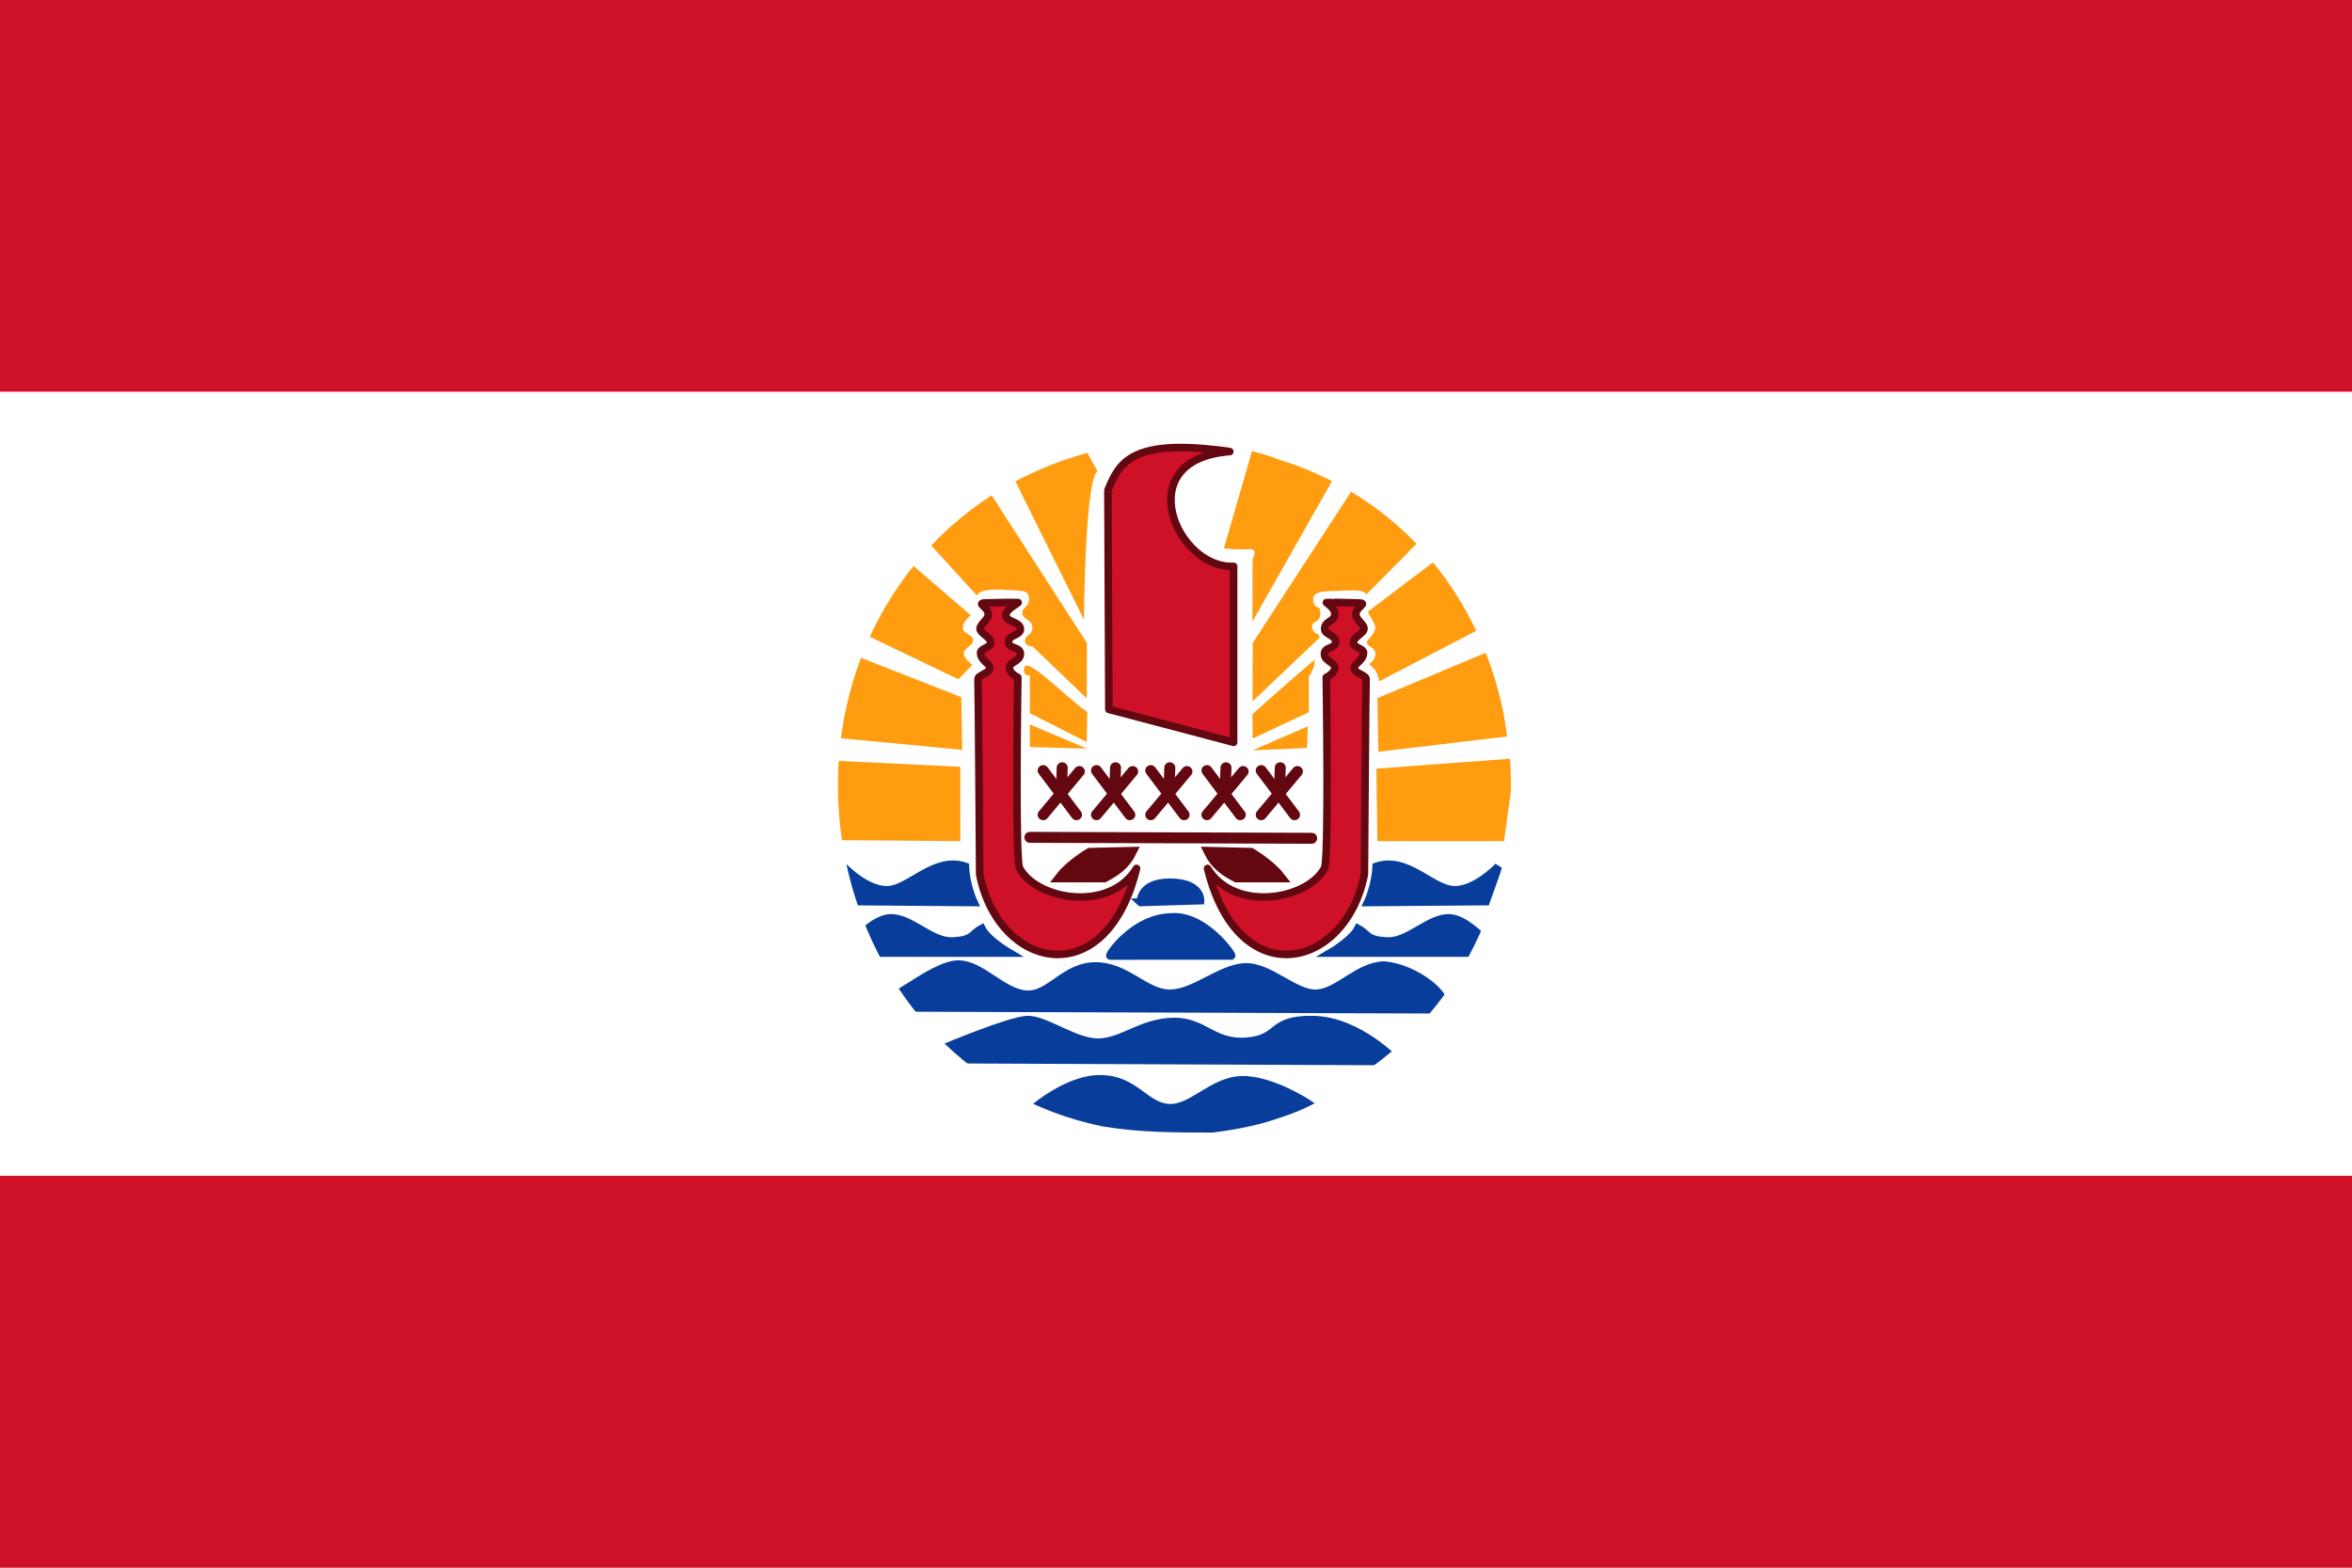
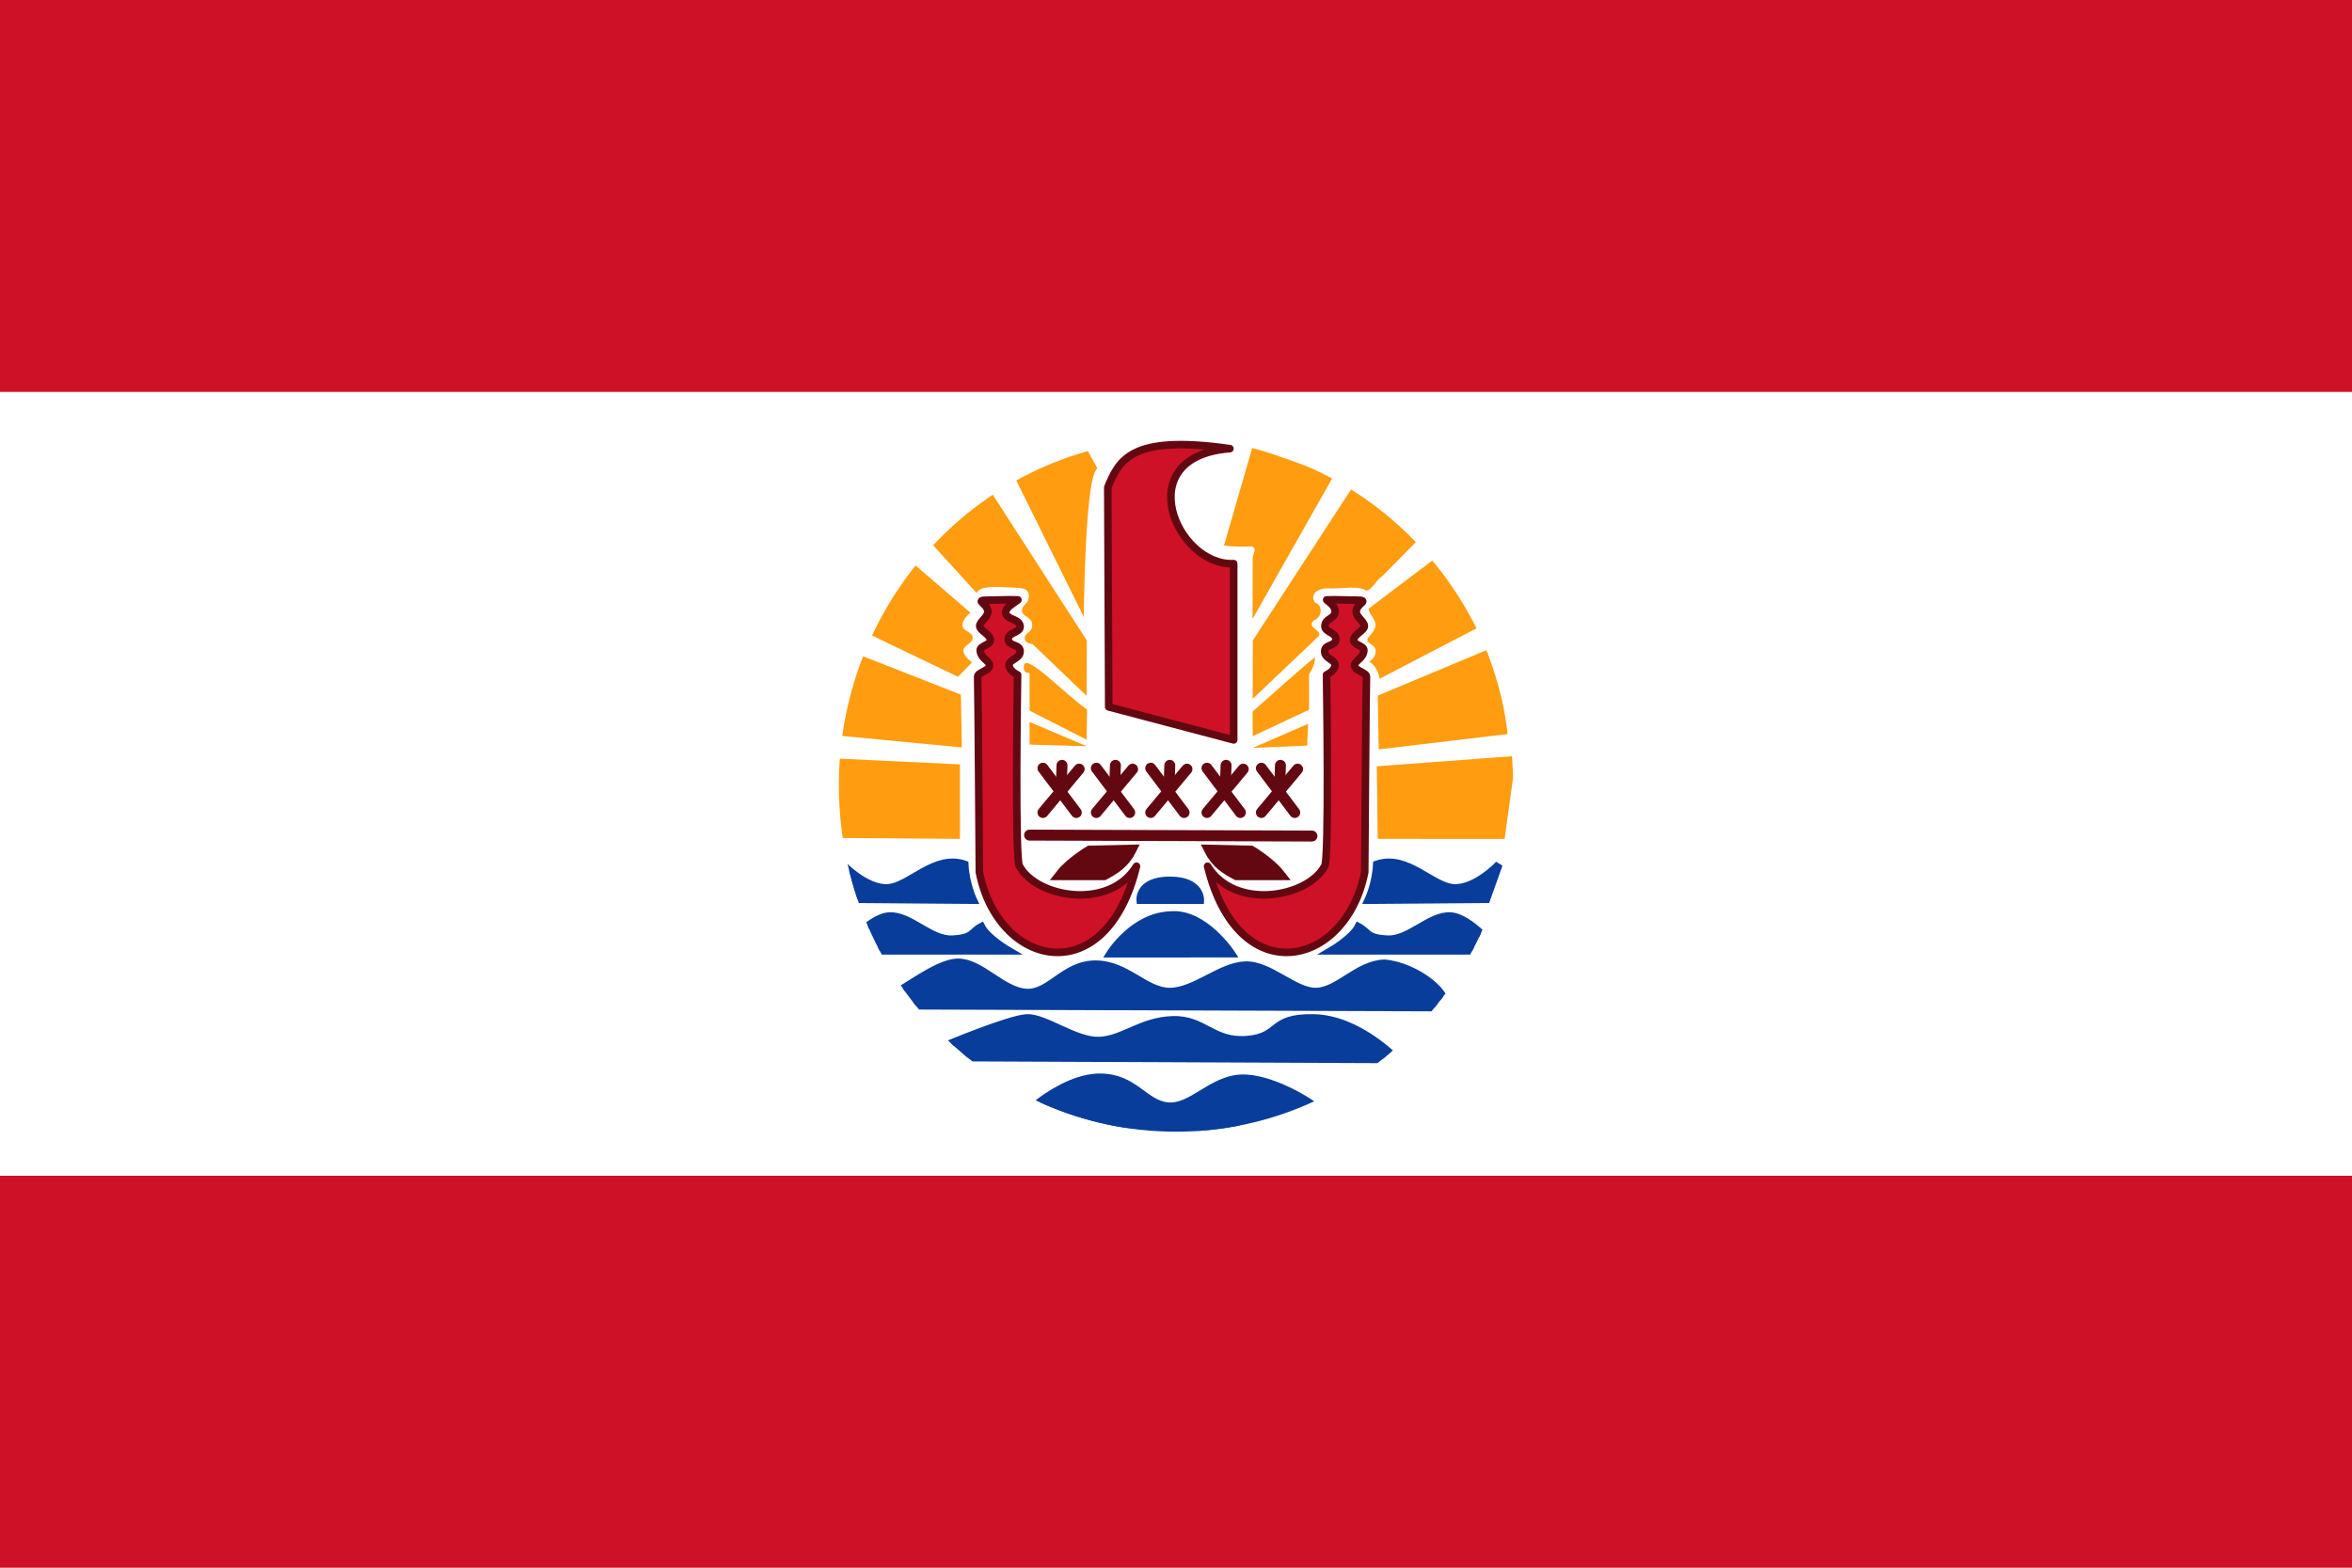
- <svg xmlns="http://www.w3.org/2000/svg" version="1.0" width="600" height="400">
-   <rect width="600" height="400" fill="#ce1126" />
-   <rect width="600" height="200" y="100" fill="white" />
-   <g id="g5003">
-     <path d="M 279.875,275.406 C 273.697,275.755 267.541,279.924 264.656,282.156 C 269.836,284.423 275.367,286.193 281.25,287.406 C 290.625,288.98 300,288.969 309.375,288.969 C 310.905,288.776 312.42,288.558 313.906,288.312 L 333.656,281.656 C 333.656,281.656 324.155,275.385 316.625,275.656 C 309.094,275.928 304.01,283.295 297.938,282.75 C 291.865,282.206 289.433,275.406 280.688,275.406 C 280.414,275.406 280.148,275.391 279.875,275.406 z " style="font-size:12px;fill:#083d9c;fill-rule:evenodd;stroke:#083d9c;stroke-width:1.645pt" id="path560" />
-     <path d="M 244.008,270.308 L 356.234,270.788 C 356.234,270.788 346.518,260.465 335.1,260.226 C 323.684,259.984 326.842,265.027 318.097,265.746 C 309.353,266.467 307.165,260.465 299.149,260.704 C 291.134,260.944 286.518,265.746 280.446,265.987 C 274.373,266.226 266.6,259.984 261.984,260.226 C 257.368,260.465 240.85,267.427 240.85,267.427 L 244.008,270.308 z " style="font-size:12px;fill:#083d9c;fill-rule:evenodd;stroke:#083d9c;stroke-width:1.546pt" id="path561" />
-     <path d="M 229.677,257.103 L 368.137,257.584 C 370.323,254.463 361.335,247.021 353.077,246.3 C 346.273,246.54 341.417,253.262 335.83,253.503 C 330.243,253.743 323.928,246.54 317.611,246.782 C 311.296,247.021 304.737,253.503 298.421,253.503 C 292.106,253.503 287.49,246.54 279.474,246.54 C 271.458,246.54 267.814,254.222 261.742,253.743 C 255.667,253.262 250.324,246.061 244.494,246.061 C 238.665,246.061 228.948,254.703 227.005,254.222 C 225.062,253.743 229.433,257.824 229.677,257.103 z " style="font-size:12px;fill:#083d9c;fill-rule:evenodd;stroke:#083d9c;stroke-width:1.546pt" id="path562" />
-     <path d="M 282.874,181.001 L 314.696,189.404 L 314.696,144.51 C 300.121,145.23 287.976,117.142 313.725,115.221 C 288.462,111.62 285.546,118.102 282.631,125.064 L 282.874,181.001 z " style="font-size:12px;fill:#ce1126;fill-opacity:1;fill-rule:evenodd;stroke:#630810;stroke-width:1.932;stroke-linejoin:round;stroke-opacity:1" id="path563" />
-     <path d="M 262.713,213.651 L 334.616,213.89" style="font-size:12px;fill:#630810;fill-opacity:1;fill-rule:evenodd;stroke:#630810;stroke-width:2.792;stroke-linecap:round;stroke-linejoin:miter;stroke-miterlimit:4;stroke-dasharray:none;stroke-opacity:1" id="path564" />
-     <g transform="matrix(1.554643,0,0,1.53646,-0.119343,1.63912)" style="fill:#630810;fill-opacity:1;stroke:#630810;stroke-width:1.806;stroke-linecap:round;stroke-linejoin:miter;stroke-miterlimit:4;stroke-dasharray:none;stroke-opacity:1" id="g570">
-       <path d="M 171.25,126.893 L 176.719,134.237" style="fill:#630810;fill-opacity:1;fill-rule:evenodd;stroke:#630810;stroke-width:1.806;stroke-linecap:round;stroke-linejoin:miter;stroke-miterlimit:4;stroke-dasharray:none;stroke-opacity:1" id="path565" />
-       <path d="M 171.25,134.237 L 177.188,127.05" style="fill:#630810;fill-opacity:1;fill-rule:evenodd;stroke:#630810;stroke-width:1.806;stroke-linecap:round;stroke-linejoin:miter;stroke-miterlimit:4;stroke-dasharray:none;stroke-opacity:1" id="path566" />
-       <path d="M 174.375,126.424 L 174.219,130.955" style="fill:#630810;fill-opacity:1;fill-rule:evenodd;stroke:#630810;stroke-width:1.806;stroke-linecap:round;stroke-linejoin:miter;stroke-miterlimit:4;stroke-dasharray:none;stroke-opacity:1" id="path567" />
+ <svg xmlns="http://www.w3.org/2000/svg" xmlns:xlink="http://www.w3.org/1999/xlink" height="400" width="600">
+   <clipPath id="a">
+     <ellipse cx="300" cy="201" rx="85.849" ry="88.189" />
+   </clipPath>
+   <path d="m0 0h600v400h-600z" fill="#ce1126" />
+   <path d="m0 100h600v200h-600z" fill="#fff" />
+   <g clip-path="url(#a)" stroke-width=".998" transform="matrix(1.001759 0 0 1.001758 -.527671 -.947282)">
+     <g fill="#ff9c10" stroke-width=".998">
+       <path d="m262.715 190.601v-5.762l14.575 6.182z" />
+       <path d="m262.715 181.957v-9.602s-1.701.239-1.458-1.681c.08-4.001 10.667 7.303 16.093 10.984l-.121 7.682z" />
+       <path d="m244.976 214.61v-18.966l-34.98-1.67 4.374 20.4z" />
+       <path d="m245.461 191.321-.242-13.444-31.822-12.484-.487 22.807z" />
+       <path d="m244.491 173.323 3.573-3.686s-2.301-1.567-2.187-3.008c.043-1.458 2.315-1.679 2.358-3.262.042-1.458-2.573-1.633-2.601-3.092-.171-1.581 2.015-3.276 2.015-3.276l-22.591-19.446-5.588 23.768z" />
+       <path d="m351.373 214.61-.242-18.485 35.464-2.641-2.915 21.127z" />
+       <path d="m384.47 187.91c-.408-3.001-.836-5.995-1.531-8.938-.931-3.94-2.121-7.817-3.562-11.594-.106-.279-.266-.535-.375-.812l-27.625 11.562.25 13.688z" />
+       <path d="m365.59 143.47c-5.51 4.167-11.021 8.333-16.531 12.5.027 1.196 1.219 2.116 1.548 3.26.763 1.606-.754 3.026-1.692 4.161-.761 1.047.879 1.581 1.424 2.199 1.2 1.232.155 3.162-1.123 3.879 1.54.921 2.317 2.645 2.656 4.344 8.25-4.292 16.5-8.583 24.75-12.875-2.96-6.236-6.652-12.133-11.031-17.468z" />
+       <path d="m333.405 190.841.242-5.524-14.088 6.123z" />
+       <path d="m319.491 182.199s13.115-11.703 15.909-13.864c0 2.401-1.517 4.26-1.517 4.26v9.123l-14.332 6.721z" />
+       <path d="m234.54 135.87 14.718 16.14c.406-1.507 3.744-1.736 7.144-1.495 3.402.239 6.113-.225 6.113 2.176 0 2.4-1.726 2.059-1.726 3.74s2.586 1.54 2.586 3.698c0 2.161-1.875 1.72-1.885 3.393-.006 1.383 1.956 1.457 1.956 1.457l13.785 13.205.06-14.105-28.42-44.052z" />
+       <path d="m257.28 119.19 19.25 38.906s.216-35.913 3.46-37.837l-5.407-9.834z" />
+       <path d="m319.41 115.06c-2.396 8.281-4.792 16.562-7.188 24.844 2.241.267 4.504.339 6.756.214 2.025.174.448 2.072.555 3.195-.01 5.093-.02 10.186-.03 15.278 6.771-11.958 13.542-23.917 20.312-35.875-4.67-2.438-9.627-4.248-14.616-5.905-1.902-.671-3.835-1.253-5.79-1.751z" />
+       <path d="m344.69 125.44-25.125 38.625-.031 14.875c5.594-5.322 11.217-10.617 16.794-15.957 1.058-1.499-3.36-2.233-1.151-4.059 2.001-.631 2.34-3.863.233-4.484-1.736-2.549 1.57-3.899 3.653-3.62 2.901.132 5.889-.631 8.725.174 1.562 1.493 3-2.255 4.532-3.099 3.03-3.048 6.063-6.092 9.059-9.174-4.937-5.146-10.573-9.615-16.688-13.282z" />
    </g>
-     <g transform="matrix(1.554643,0,0,1.53646,13.48379,1.63912)" style="fill:#630810;fill-opacity:1;stroke:#630810;stroke-width:1.806;stroke-linecap:round;stroke-linejoin:miter;stroke-miterlimit:4;stroke-dasharray:none;stroke-opacity:1" id="g574">
-       <path d="M 171.25,126.893 L 176.719,134.237" style="fill:#630810;fill-opacity:1;fill-rule:evenodd;stroke:#630810;stroke-width:1.806;stroke-linecap:round;stroke-linejoin:miter;stroke-miterlimit:4;stroke-dasharray:none;stroke-opacity:1" id="path575" />
-       <path d="M 171.25,134.237 L 177.188,127.05" style="fill:#630810;fill-opacity:1;fill-rule:evenodd;stroke:#630810;stroke-width:1.806;stroke-linecap:round;stroke-linejoin:miter;stroke-miterlimit:4;stroke-dasharray:none;stroke-opacity:1" id="path576" />
-       <path d="M 174.375,126.424 L 174.219,130.955" style="fill:#630810;fill-opacity:1;fill-rule:evenodd;stroke:#630810;stroke-width:1.806;stroke-linecap:round;stroke-linejoin:miter;stroke-miterlimit:4;stroke-dasharray:none;stroke-opacity:1" id="path577" />
+     <g fill="#083d9c" stroke="#083d9c" stroke-width="1.929">
+       <path d="m279.88 275.41c-6.178.349-12.334 4.518-15.219 6.75 5.18 2.267 10.71 4.037 16.594 5.25 9.375 1.574 18.75 1.562 28.125 1.562 1.53-.193 3.045-.411 4.531-.656l19.75-6.656s-9.501-6.271-17.031-6c-7.531.271-12.615 7.638-18.688 7.094-6.073-.544-8.505-7.344-17.25-7.344-.273 0-.539-.015-.812-0z" stroke-width="2.053" />
+       <g stroke-width="1.929">
+         <path d="m356.24 270.791s-9.716-10.323-21.134-10.563c-11.417-.242-8.258 4.801-17.003 5.52-8.744.721-10.932-5.281-18.948-5.041-8.015.239-12.632 5.041-18.703 5.282-6.073.239-13.846-6.003-18.462-5.761-4.616.239-21.134 7.201-21.134 7.201l3.154 2.881z" />
+         <path d="m229.68 257.1 138.46.481c2.186-3.121-6.802-10.563-15.06-11.284-6.804.239-11.66 6.962-17.247 7.203-5.587.239-11.902-6.963-18.219-6.722-6.315.239-12.874 6.722-19.19 6.722-6.315 0-10.931-6.963-18.946-6.963-8.016 0-11.66 7.683-17.733 7.203-6.074-.48-11.418-7.682-17.247-7.682-5.83 0-15.546 8.642-17.489 8.162-1.943-.48 2.671 2.881 2.671 2.881z" />
+         <path d="m283.21 243.86 30.908-.018s-6.92-10.55-15.449-9.823c-9.502.246-15.459 9.841-15.459 9.841z" />
+         <path d="m381.77 243.12h-42.294s5.474-3.197 6.966-6.147c2.736 1.476 1.99 2.95 7.464 3.196 5.473.246 10.697-6.146 15.923-5.9 5.224.246 11.941 8.851 11.941 8.851z" />
+         <path d="m215.1 243.12h42.294s-5.474-3.197-6.966-6.147c-2.736 1.476-1.99 2.95-7.464 3.196-5.472.246-10.697-6.146-15.923-5.9-5.224.246-11.941 8.851-11.941 8.851z" />
+         <path d="m248.381 230.219s-1.943-4.08-2.186-9.122c-7.775-2.64-14.09 5.761-19.677 6.002-5.586.239-11.415-6.002-11.415-6.002l3.157 8.882z" />
+         <path d="m379.07 229.98-30.122.239s1.944-4.08 2.186-9.122c7.774-2.64 14.089 5.761 19.677 6.002 5.587.239 11.416-6.002 11.416-6.002z" />
+         <path d="m290.89 230.22 15.302.008s.244-5.049-7.773-5.049c-8.016 0-7.529 5.041-7.529 5.041z" />
+       </g>
    </g>
-     <g transform="matrix(1.554643,0,0,1.53646,27.32982,1.63912)" style="fill:#630810;fill-opacity:1;stroke:#630810;stroke-width:1.806;stroke-linecap:round;stroke-linejoin:miter;stroke-miterlimit:4;stroke-dasharray:none;stroke-opacity:1" id="g578">
-       <path d="M 171.25,126.893 L 176.719,134.237" style="fill:#630810;fill-opacity:1;fill-rule:evenodd;stroke:#630810;stroke-width:1.806;stroke-linecap:round;stroke-linejoin:miter;stroke-miterlimit:4;stroke-dasharray:none;stroke-opacity:1" id="path579" />
-       <path d="M 171.25,134.237 L 177.188,127.05" style="fill:#630810;fill-opacity:1;fill-rule:evenodd;stroke:#630810;stroke-width:1.806;stroke-linecap:round;stroke-linejoin:miter;stroke-miterlimit:4;stroke-dasharray:none;stroke-opacity:1" id="path580" />
-       <path d="M 174.375,126.424 L 174.219,130.955" style="fill:#630810;fill-opacity:1;fill-rule:evenodd;stroke:#630810;stroke-width:1.806;stroke-linecap:round;stroke-linejoin:miter;stroke-miterlimit:4;stroke-dasharray:none;stroke-opacity:1" id="path581" />
+     <g stroke="#630810">
+       <g fill="#ce1126" stroke-linejoin="round" stroke-width="1.929">
+         <path d="m282.87 181 31.823 8.403v-44.895c-14.576.721-26.72-27.368-.972-29.288-25.263-3.602-28.179 2.881-31.093 9.843l.242 55.937z" />
+         <path d="m289.94 221.58c-6.921 11.33-25.425 7.97-29.752.06-1.296-.363-.53-48.8-.53-48.8s-2.067-.931-2.163-2.42c-.095-1.504 2.811-1.641 2.811-3.566 0-1.924-2.968-1.17-3.027-3.106.013-1.851 3.168-1.596 3.027-3.307-.167-1.928-3.534-1.643-3.677-3.421-.109-1.412 2.409-2.644 3.108-3.279l-2.351-.034-5.3.107c-3.765.004.065.811.01 2.958-.035 1.403-1.909 2.336-2.077 3.555-.059 1.252 2.683 2.131 2.717 3.634.031 1.341-2.694 1.432-2.596 2.678.169 2.108 2.414 2.572 2.38 3.849-.035 1.275-3.021 1.761-3.029 2.778.104 1.968.432 49.807.432 49.807 4.758 24.37 32.228 30.57 40.015-1.495z" />
+         <path d="m308.05 221.58c6.921 11.33 25.424 7.97 29.751.06 1.296-.363.53-48.8.53-48.8s2.067-.931 2.162-2.42c.095-1.504-2.629-1.641-2.629-3.566 0-1.924 2.786-1.17 2.845-3.106-.012-1.851-2.925-1.716-2.784-3.428.166-1.928 2.453-1.702 2.583-3.48.109-1.531-1.436-2.464-2.136-3.099l2.23-.034 5.299.107c3.766.004-.065.811-.009 2.958.034 1.403 1.909 2.336 2.077 3.555.059 1.252-2.684 2.131-2.718 3.634-.03 1.341 2.695 1.432 2.596 2.678-.169 2.108-2.414 2.572-2.38 3.849.034 1.275 3.021 1.761 3.028 2.778-.103 1.968-.432 49.807-.432 49.807-4.759 24.37-32.228 30.57-40.015-1.495z" />
+       </g>
+       <g fill="#630810" stroke-linecap="round" stroke-width="2.787">
+         <path d="m281.66 223.73c2.672-1.442 5.101-2.881 6.802-6.243l-10.446.239s-4.856 2.882-7.287 6.003z" stroke-width="2.787" />
+         <path d="m315.42 223.73c-2.672-1.442-5.1-2.881-6.801-6.243l10.445.239s4.857 2.882 7.287 6.003z" stroke-width="2.787" />
+         <path d="m262.71 213.65 71.903.239" stroke-width="2.787" />
+         <g id="b" stroke-width="2.787">
+           <path d="m266.11 196.61 8.502 11.284" stroke-width="2.787" />
+           <path d="m266.11 207.89 9.232-11.043" stroke-width="2.787" />
+           <path d="m270.97 195.88-.243 6.962" stroke-width="2.787" />
+         </g>
+         <g stroke-width="2.787">
+           <use height="100%" width="100%" x="13.604" xlink:href="#b" />
+           <use height="100%" width="100%" x="27.45" xlink:href="#b" />
+           <use height="100%" width="100%" x="41.782" xlink:href="#b" />
+           <use height="100%" width="100%" x="55.628" xlink:href="#b" />
+         </g>
+       </g>
    </g>
-     <g transform="matrix(1.554643,0,0,1.53646,41.66169,1.63912)" style="fill:#630810;fill-opacity:1;stroke:#630810;stroke-width:1.806;stroke-linecap:round;stroke-linejoin:miter;stroke-miterlimit:4;stroke-dasharray:none;stroke-opacity:1" id="g582">
-       <path d="M 171.25,126.893 L 176.719,134.237" style="fill:#630810;fill-opacity:1;fill-rule:evenodd;stroke:#630810;stroke-width:1.806;stroke-linecap:round;stroke-linejoin:miter;stroke-miterlimit:4;stroke-dasharray:none;stroke-opacity:1" id="path583" />
-       <path d="M 171.25,134.237 L 177.188,127.05" style="fill:#630810;fill-opacity:1;fill-rule:evenodd;stroke:#630810;stroke-width:1.806;stroke-linecap:round;stroke-linejoin:miter;stroke-miterlimit:4;stroke-dasharray:none;stroke-opacity:1" id="path584" />
-       <path d="M 174.375,126.424 L 174.219,130.955" style="fill:#630810;fill-opacity:1;fill-rule:evenodd;stroke:#630810;stroke-width:1.806;stroke-linecap:round;stroke-linejoin:miter;stroke-miterlimit:4;stroke-dasharray:none;stroke-opacity:1" id="path585" />
-     </g>
-     <g transform="matrix(1.554643,0,0,1.53646,55.50773,1.63912)" style="fill:#630810;fill-opacity:1;stroke:#630810;stroke-width:1.806;stroke-linecap:round;stroke-linejoin:miter;stroke-miterlimit:4;stroke-dasharray:none;stroke-opacity:1" id="g586">
-       <path d="M 171.25,126.893 L 176.719,134.237" style="fill:#630810;fill-opacity:1;fill-rule:evenodd;stroke:#630810;stroke-width:1.806;stroke-linecap:round;stroke-linejoin:miter;stroke-miterlimit:4;stroke-dasharray:none;stroke-opacity:1" id="path587" />
-       <path d="M 171.25,134.237 L 177.188,127.05" style="fill:#630810;fill-opacity:1;fill-rule:evenodd;stroke:#630810;stroke-width:1.806;stroke-linecap:round;stroke-linejoin:miter;stroke-miterlimit:4;stroke-dasharray:none;stroke-opacity:1" id="path588" />
-       <path d="M 174.375,126.424 L 174.219,130.955" style="fill:#630810;fill-opacity:1;fill-rule:evenodd;stroke:#630810;stroke-width:1.806;stroke-linecap:round;stroke-linejoin:miter;stroke-miterlimit:4;stroke-dasharray:none;stroke-opacity:1" id="path589" />
-     </g>
-     <path d="M 214.373,214.371 L 244.98,214.611 L 244.98,195.645 L 210,193.966 L 214.373,214.371 z " style="fill:#ff9c10;fill-opacity:1;fill-rule:evenodd;stroke:none;stroke-width:1pt;stroke-linecap:butt;stroke-linejoin:miter;stroke-opacity:1" id="path590" />
-     <path d="M 212.915,188.204 L 245.466,191.325 L 245.224,177.881 L 213.402,165.397 L 212.915,188.204 z " style="fill:#ff9c10;fill-opacity:1;fill-rule:evenodd;stroke:none;stroke-width:1pt;stroke-linecap:butt;stroke-linejoin:miter;stroke-opacity:1" id="path591" />
-     <path d="M 219.474,161.316 L 244.494,173.319 L 248.067,169.633 C 248.067,169.633 245.766,168.066 245.88,166.624 C 245.923,165.166 248.195,164.945 248.238,163.362 C 248.28,161.904 245.665,161.729 245.637,160.27 C 245.466,158.689 247.652,156.993 247.652,156.993 L 225.062,137.548 L 219.474,161.316 z " style="fill:#ff9c10;fill-opacity:1;fill-rule:evenodd;stroke:none;stroke-width:1pt;stroke-linecap:butt;stroke-linejoin:miter;stroke-opacity:1" id="path592" />
-     <path d="M 383.683,214.611 L 351.376,214.611 L 351.134,196.126 L 386.598,193.484 L 383.683,214.611 z " style="fill:#ff9c10;fill-opacity:1;fill-rule:evenodd;stroke:none;stroke-width:1pt;stroke-linecap:butt;stroke-linejoin:miter;stroke-opacity:1" id="path593" />
-     <path d="M 384.469,187.906 C 384.061,184.905 383.633,181.912 382.938,178.969 C 382.006,175.029 380.817,171.152 379.375,167.375 C 379.269,167.096 379.109,166.84 379,166.562 L 351.375,178.125 L 351.625,191.812 L 384.469,187.906 z " style="fill:#ff9c10;fill-opacity:1;fill-rule:evenodd;stroke:none;stroke-width:1pt;stroke-linecap:butt;stroke-linejoin:miter;stroke-opacity:1" id="path594" />
-     <path d="M 365.594,143.469 L 349.062,155.969 C 349.055,155.979 349.037,156.019 349.031,156.031 C 349.03,156.036 349.032,156.058 349.031,156.062 C 349.03,156.067 349.032,156.089 349.031,156.094 C 349.031,156.099 349.031,156.12 349.031,156.125 C 349.031,156.131 349.031,156.15 349.031,156.156 C 349.033,156.168 349.029,156.206 349.031,156.219 C 349.174,156.936 350.634,158.699 350.844,160 C 350.733,161.976 349.039,162.85 348.75,163.719 C 348.743,163.741 348.724,163.79 348.719,163.812 C 348.716,163.827 348.721,163.86 348.719,163.875 C 348.717,163.897 348.719,163.946 348.719,163.969 C 348.719,163.984 348.717,164.017 348.719,164.031 C 348.721,164.046 348.716,164.08 348.719,164.094 C 348.722,164.108 348.746,164.143 348.75,164.156 C 348.767,164.203 348.785,164.268 348.812,164.312 C 349.267,165.001 350.875,165.401 350.875,166.844 C 350.875,168.42 349.405,169.357 349.219,169.469 C 351.124,170.726 351.472,172.257 351.875,173.812 L 376.625,160.938 C 373.673,154.721 369.996,148.835 365.594,143.469 z " style="fill:#ff9c10;fill-opacity:1;fill-rule:evenodd;stroke:none;stroke-width:1pt;stroke-linecap:butt;stroke-linejoin:miter;stroke-opacity:1" id="path595" />
-     <path d="M 319.556,191.444 L 333.401,190.845 L 333.644,185.321 L 319.556,191.444 z " style="fill:#ff9c10;fill-opacity:1;fill-rule:evenodd;stroke:none;stroke-width:1pt;stroke-linecap:butt;stroke-linejoin:miter;stroke-opacity:1" id="path596" />
-     <path d="M 277.288,191.023 L 262.713,190.604 L 262.713,184.842 L 277.288,191.023 z " style="fill:#ff9c10;fill-opacity:1;fill-rule:evenodd;stroke:none;stroke-width:1pt;stroke-linecap:butt;stroke-linejoin:miter;stroke-opacity:1" id="path597" />
-     <path d="M 277.228,189.344 L 262.713,181.961 C 262.713,178.761 262.713,175.559 262.713,172.359 C 262.713,172.359 261.012,172.598 261.255,170.678 C 261.336,166.677 271.923,177.98 277.349,181.661 L 277.228,189.344 z " style="fill:#ff9c10;fill-opacity:1;fill-rule:evenodd;stroke:none;stroke-width:1pt;stroke-linecap:butt;stroke-linejoin:miter;stroke-opacity:1" id="path598" />
-     <path d="M 319.554,188.443 L 319.495,182.202 C 319.495,182.202 332.61,170.499 335.404,168.338 C 335.404,170.739 333.887,172.598 333.887,172.598 L 333.887,181.721 L 319.554,188.443 z " style="fill:#ff9c10;fill-opacity:1;fill-rule:evenodd;stroke:none;stroke-width:1pt;stroke-linecap:butt;stroke-linejoin:miter;stroke-opacity:1" id="path599" />
-     <path d="M 234.535,135.868 C 234.778,136.108 249.253,152.007 249.253,152.007 C 249.659,150.501 252.996,150.272 256.397,150.512 C 259.798,150.751 262.509,150.287 262.509,152.688 C 262.509,155.088 260.784,154.747 260.784,156.428 C 260.784,158.109 263.369,157.968 263.369,160.126 C 263.369,162.287 261.494,161.846 261.485,163.519 C 261.479,164.902 263.441,164.976 263.441,164.976 L 277.226,178.18 L 277.286,164.075 L 248.866,120.023 L 234.535,135.868 z " style="fill:#ff9c10;fill-opacity:1;fill-rule:evenodd;stroke:none;stroke-width:1pt;stroke-linecap:butt;stroke-linejoin:miter;stroke-opacity:1" id="path600" />
-     <path d="M 257.275,119.187 C 257.491,119.827 276.525,158.092 276.525,158.092 C 276.525,158.092 276.741,122.179 279.985,120.256 L 274.578,110.422 L 257.275,119.187 z " style="fill:#ff9c10;fill-opacity:1;fill-rule:evenodd;stroke:none;stroke-width:1pt;stroke-linecap:butt;stroke-linejoin:miter;stroke-opacity:1" id="path601" />
-     <path d="M 319.406,115.062 L 312.219,139.906 C 312.219,139.906 315.689,140.338 318.5,140.125 C 319.203,140.071 319.615,140.216 319.844,140.438 C 319.891,140.487 319.938,140.567 319.969,140.625 C 319.989,140.667 320.018,140.736 320.031,140.781 C 320.059,140.89 320.069,141.037 320.062,141.156 C 320.012,141.835 319.531,142.594 319.531,142.594 L 319.5,158.594 L 339.812,122.719 C 335.666,120.601 331.255,118.784 326.562,117.312 C 324.121,116.39 321.752,115.66 319.406,115.062 z " style="fill:#ff9c10;fill-opacity:1;fill-rule:evenodd;stroke:none;stroke-width:1pt;stroke-linecap:butt;stroke-linejoin:miter;stroke-opacity:1" id="path602" />
-     <path d="M 344.688,125.438 L 319.562,164.062 L 319.531,178.938 L 336.062,163.25 C 336.264,163.058 336.414,162.89 336.5,162.75 C 336.526,162.704 336.547,162.635 336.562,162.594 C 336.57,162.57 336.589,162.523 336.594,162.5 C 336.596,162.485 336.593,162.452 336.594,162.438 C 336.594,162.423 336.595,162.389 336.594,162.375 C 336.591,162.362 336.597,162.325 336.594,162.312 C 336.589,162.3 336.568,162.262 336.562,162.25 C 336.547,162.22 336.522,162.185 336.5,162.156 C 336.101,161.685 334.787,161.415 334.656,160 C 334.683,159.721 334.749,159.488 334.844,159.312 C 335.202,158.682 335.941,158.57 336.406,158 C 336.648,157.691 336.812,157.241 336.812,156.5 C 336.812,155.979 336.751,155.626 336.656,155.406 C 336.645,155.382 336.637,155.334 336.625,155.312 C 336.6,155.271 336.56,155.22 336.531,155.188 C 336.526,155.182 336.505,155.161 336.5,155.156 C 336.495,155.152 336.474,155.13 336.469,155.125 C 336.253,154.943 335.954,154.908 335.688,154.719 C 335.675,154.709 335.638,154.698 335.625,154.688 C 335.6,154.666 335.556,154.619 335.531,154.594 C 335.495,154.554 335.441,154.488 335.406,154.438 C 335.245,154.193 335.095,153.795 335,153.188 C 334.951,152.945 334.936,152.686 335,152.438 C 335.012,152.395 335.046,152.323 335.062,152.281 C 335.076,152.248 335.108,152.19 335.125,152.156 C 335.178,152.057 335.259,151.937 335.344,151.844 C 335.366,151.82 335.413,151.773 335.438,151.75 C 336.019,151.222 337.221,150.812 339.469,150.812 C 343.546,150.812 347.831,150.03 348.531,151.688 C 348.602,151.617 357.573,142.645 361.375,138.719 C 356.531,133.673 350.95,129.195 344.688,125.438 z " style="fill:#ff9c10;fill-opacity:1;fill-rule:evenodd;stroke:none;stroke-width:1pt;stroke-linecap:butt;stroke-linejoin:miter;stroke-opacity:1" id="path603" />
-     <path d="M 289.935,221.582 C 283.014,232.912 264.51,229.551 260.183,221.642 C 258.887,221.279 259.654,172.842 259.654,172.842 C 259.654,172.842 257.586,171.911 257.491,170.422 C 257.396,168.918 260.302,168.782 260.302,166.857 C 260.302,164.933 257.334,165.687 257.275,163.751 C 257.288,161.899 260.443,162.154 260.302,160.443 C 260.135,158.515 256.768,158.8 256.625,157.023 C 256.516,155.61 259.034,154.379 259.733,153.744 C 259.281,153.766 257.395,153.716 257.383,153.71 C 255.616,153.746 253.848,153.781 252.083,153.817 C 248.317,153.821 252.148,154.628 252.092,156.775 C 252.058,158.178 250.183,159.111 250.015,160.331 C 249.956,161.583 252.698,162.462 252.732,163.965 C 252.764,165.306 250.038,165.397 250.136,166.642 C 250.305,168.751 252.55,169.215 252.517,170.491 C 252.482,171.766 249.496,172.252 249.488,173.27 C 249.592,175.238 249.92,223.077 249.92,223.077 C 254.679,247.447 282.148,253.646 289.935,221.582 z " style="font-size:12px;fill:#ce1126;fill-opacity:1;fill-rule:evenodd;stroke:#630810;stroke-width:1.932;stroke-linejoin:round;stroke-opacity:1" id="path604" />
-     <path d="M 308.048,221.582 C 314.97,232.912 333.473,229.551 337.799,221.642 C 339.096,221.279 338.33,172.842 338.33,172.842 C 338.33,172.842 340.397,171.911 340.492,170.422 C 340.587,168.918 337.863,168.782 337.863,166.857 C 337.863,164.933 340.649,165.687 340.708,163.751 C 340.696,161.899 337.783,162.035 337.924,160.323 C 338.09,158.395 340.377,158.62 340.507,156.843 C 340.616,155.312 339.071,154.379 338.372,153.744 C 338.824,153.766 340.588,153.716 340.601,153.71 C 342.367,153.746 344.134,153.781 345.9,153.817 C 349.666,153.821 345.835,154.628 345.892,156.775 C 345.925,158.178 347.8,159.111 347.969,160.331 C 348.027,161.583 345.285,162.462 345.25,163.965 C 345.22,165.306 347.945,165.397 347.847,166.642 C 347.677,168.751 345.433,169.215 345.467,170.491 C 345.501,171.766 348.488,172.252 348.495,173.27 C 348.392,175.238 348.063,223.077 348.063,223.077 C 343.304,247.447 315.836,253.646 308.048,221.582 z " style="font-size:12px;fill:#ce1126;fill-opacity:1;fill-rule:evenodd;stroke:#630810;stroke-width:1.932;stroke-linejoin:round;stroke-opacity:1" id="path606" />
-     <path d="M 283.215,243.862 L 314.123,243.844 C 314.363,243.604 307.203,233.294 298.673,234.021 C 289.172,234.267 282.717,243.862 283.215,243.862 z " style="font-size:12px;fill:#083d9c;fill-rule:evenodd;stroke:#083d9c;stroke-width:1.546pt" id="path610" />
-     <path d="M 381.767,243.118 L 339.474,243.118 C 339.474,243.118 344.948,239.921 346.44,236.971 C 349.176,238.446 348.43,239.921 353.904,240.167 C 359.377,240.413 364.601,234.021 369.827,234.267 C 375.051,234.513 381.767,243.364 381.767,243.118 z " style="font-size:12px;fill:#083d9c;fill-rule:evenodd;stroke:#083d9c;stroke-width:1.546pt" id="path611" />
-     <path d="M 215.103,243.118 L 257.396,243.118 C 257.396,243.118 251.922,239.921 250.43,236.971 C 247.694,238.446 248.44,239.921 242.966,240.167 C 237.494,240.413 232.269,234.021 227.043,234.267 C 221.82,234.513 215.103,243.364 215.103,243.118 z " style="font-size:12px;fill:#083d9c;fill-rule:evenodd;stroke:#083d9c;stroke-width:1.546pt" id="path612" />
-     <path d="M 218.26,229.976 L 248.381,230.215 C 248.381,230.215 246.438,226.135 246.195,221.093 C 238.42,218.454 232.105,226.855 226.518,227.095 C 220.932,227.334 215.103,221.093 215.103,221.093 L 218.26,229.976 z " style="font-size:12px;fill:#083d9c;fill-rule:evenodd;stroke:#083d9c;stroke-width:1.546pt" id="path613" />
-     <path d="M 379.069,229.976 L 348.948,230.215 C 348.948,230.215 350.892,226.135 351.134,221.093 C 358.908,218.454 365.223,226.855 370.81,227.095 C 376.397,227.334 382.226,221.093 382.226,221.093 L 379.069,229.976 z " style="font-size:12px;fill:#083d9c;fill-rule:evenodd;stroke:#083d9c;stroke-width:1.546pt" id="path614" />
-     <path d="M 290.891,230.215 L 306.193,229.736 C 306.193,229.736 306.437,225.174 298.421,225.174 C 290.405,225.174 291.134,230.456 290.891,230.215 z " style="font-size:12px;fill:#083d9c;fill-rule:evenodd;stroke:#083d9c;stroke-width:1.546pt" id="path615" />
-     <path d="M 281.66,223.734 C 284.332,222.293 286.761,220.854 288.462,217.492 L 278.016,217.731 C 278.016,217.731 273.159,220.614 270.729,223.734 L 281.66,223.734 z " style="font-size:12px;fill:#630810;fill-opacity:1;fill-rule:evenodd;stroke:#630810;stroke-width:2.792;stroke-linecap:round;stroke-linejoin:miter;stroke-miterlimit:4;stroke-dasharray:none;stroke-opacity:1" id="path616" />
-     <path d="M 315.425,223.734 C 312.752,222.293 310.324,220.854 308.624,217.492 L 319.069,217.731 C 319.069,217.731 323.926,220.614 326.355,223.734 L 315.425,223.734 z " style="font-size:12px;fill:#630810;fill-opacity:1;fill-rule:evenodd;stroke:#630810;stroke-width:2.792;stroke-linecap:round;stroke-linejoin:miter;stroke-miterlimit:4;stroke-dasharray:none;stroke-opacity:1" id="path617" />
-     <path d="M 0,100 C 0,100 0,300 0,300 C 0,300 600,300 600,300 C 600,300 600,100 600,100 C 600,100 0,100 0,100 z M 290.625,112.598 C 303.125,112.598 314.063,112.598 326.563,117.323 C 396.875,139.37 406.25,238.583 343.75,276.379 C 332.813,284.252 321.875,287.402 309.375,288.976 C 300,288.976 290.625,288.976 281.25,287.402 C 212.5,273.228 190.625,181.89 242.187,134.646 C 256.25,122.047 271.875,115.747 290.625,112.598 z " style="font-size:12px;fill:white;fill-opacity:1;stroke:none;stroke-width:1.945" id="selection_to_path" />
  </g>
</svg>
